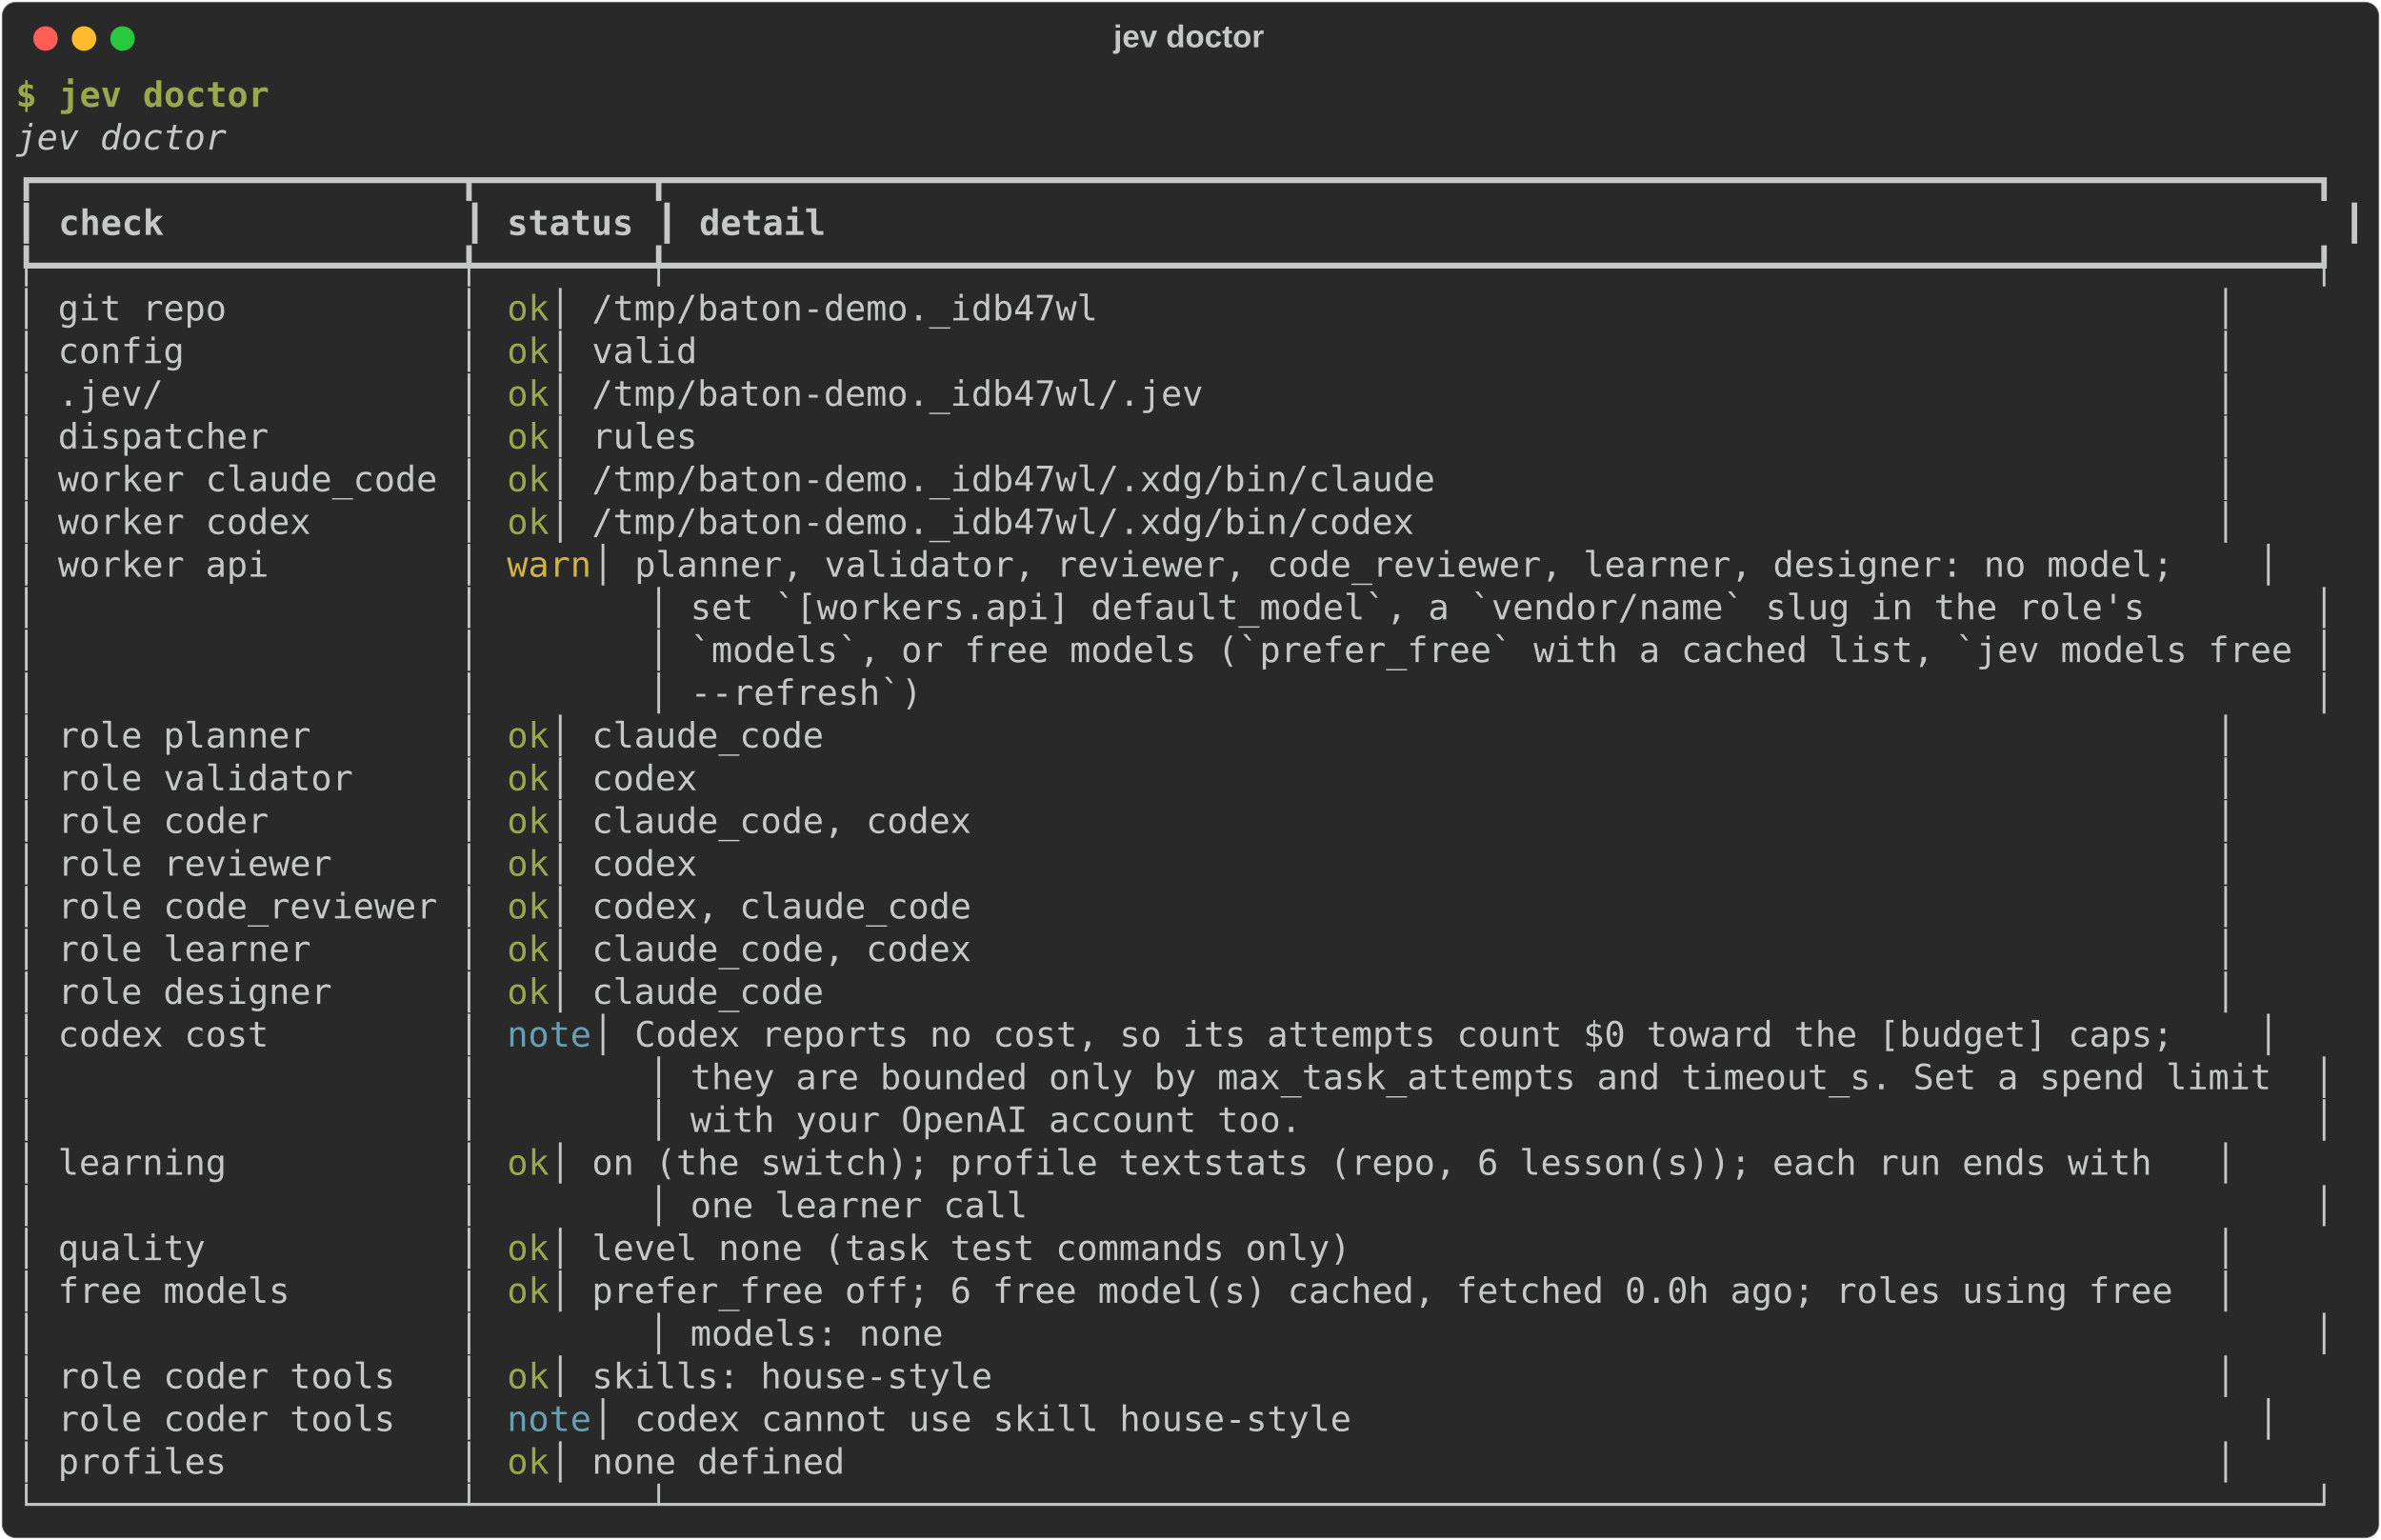
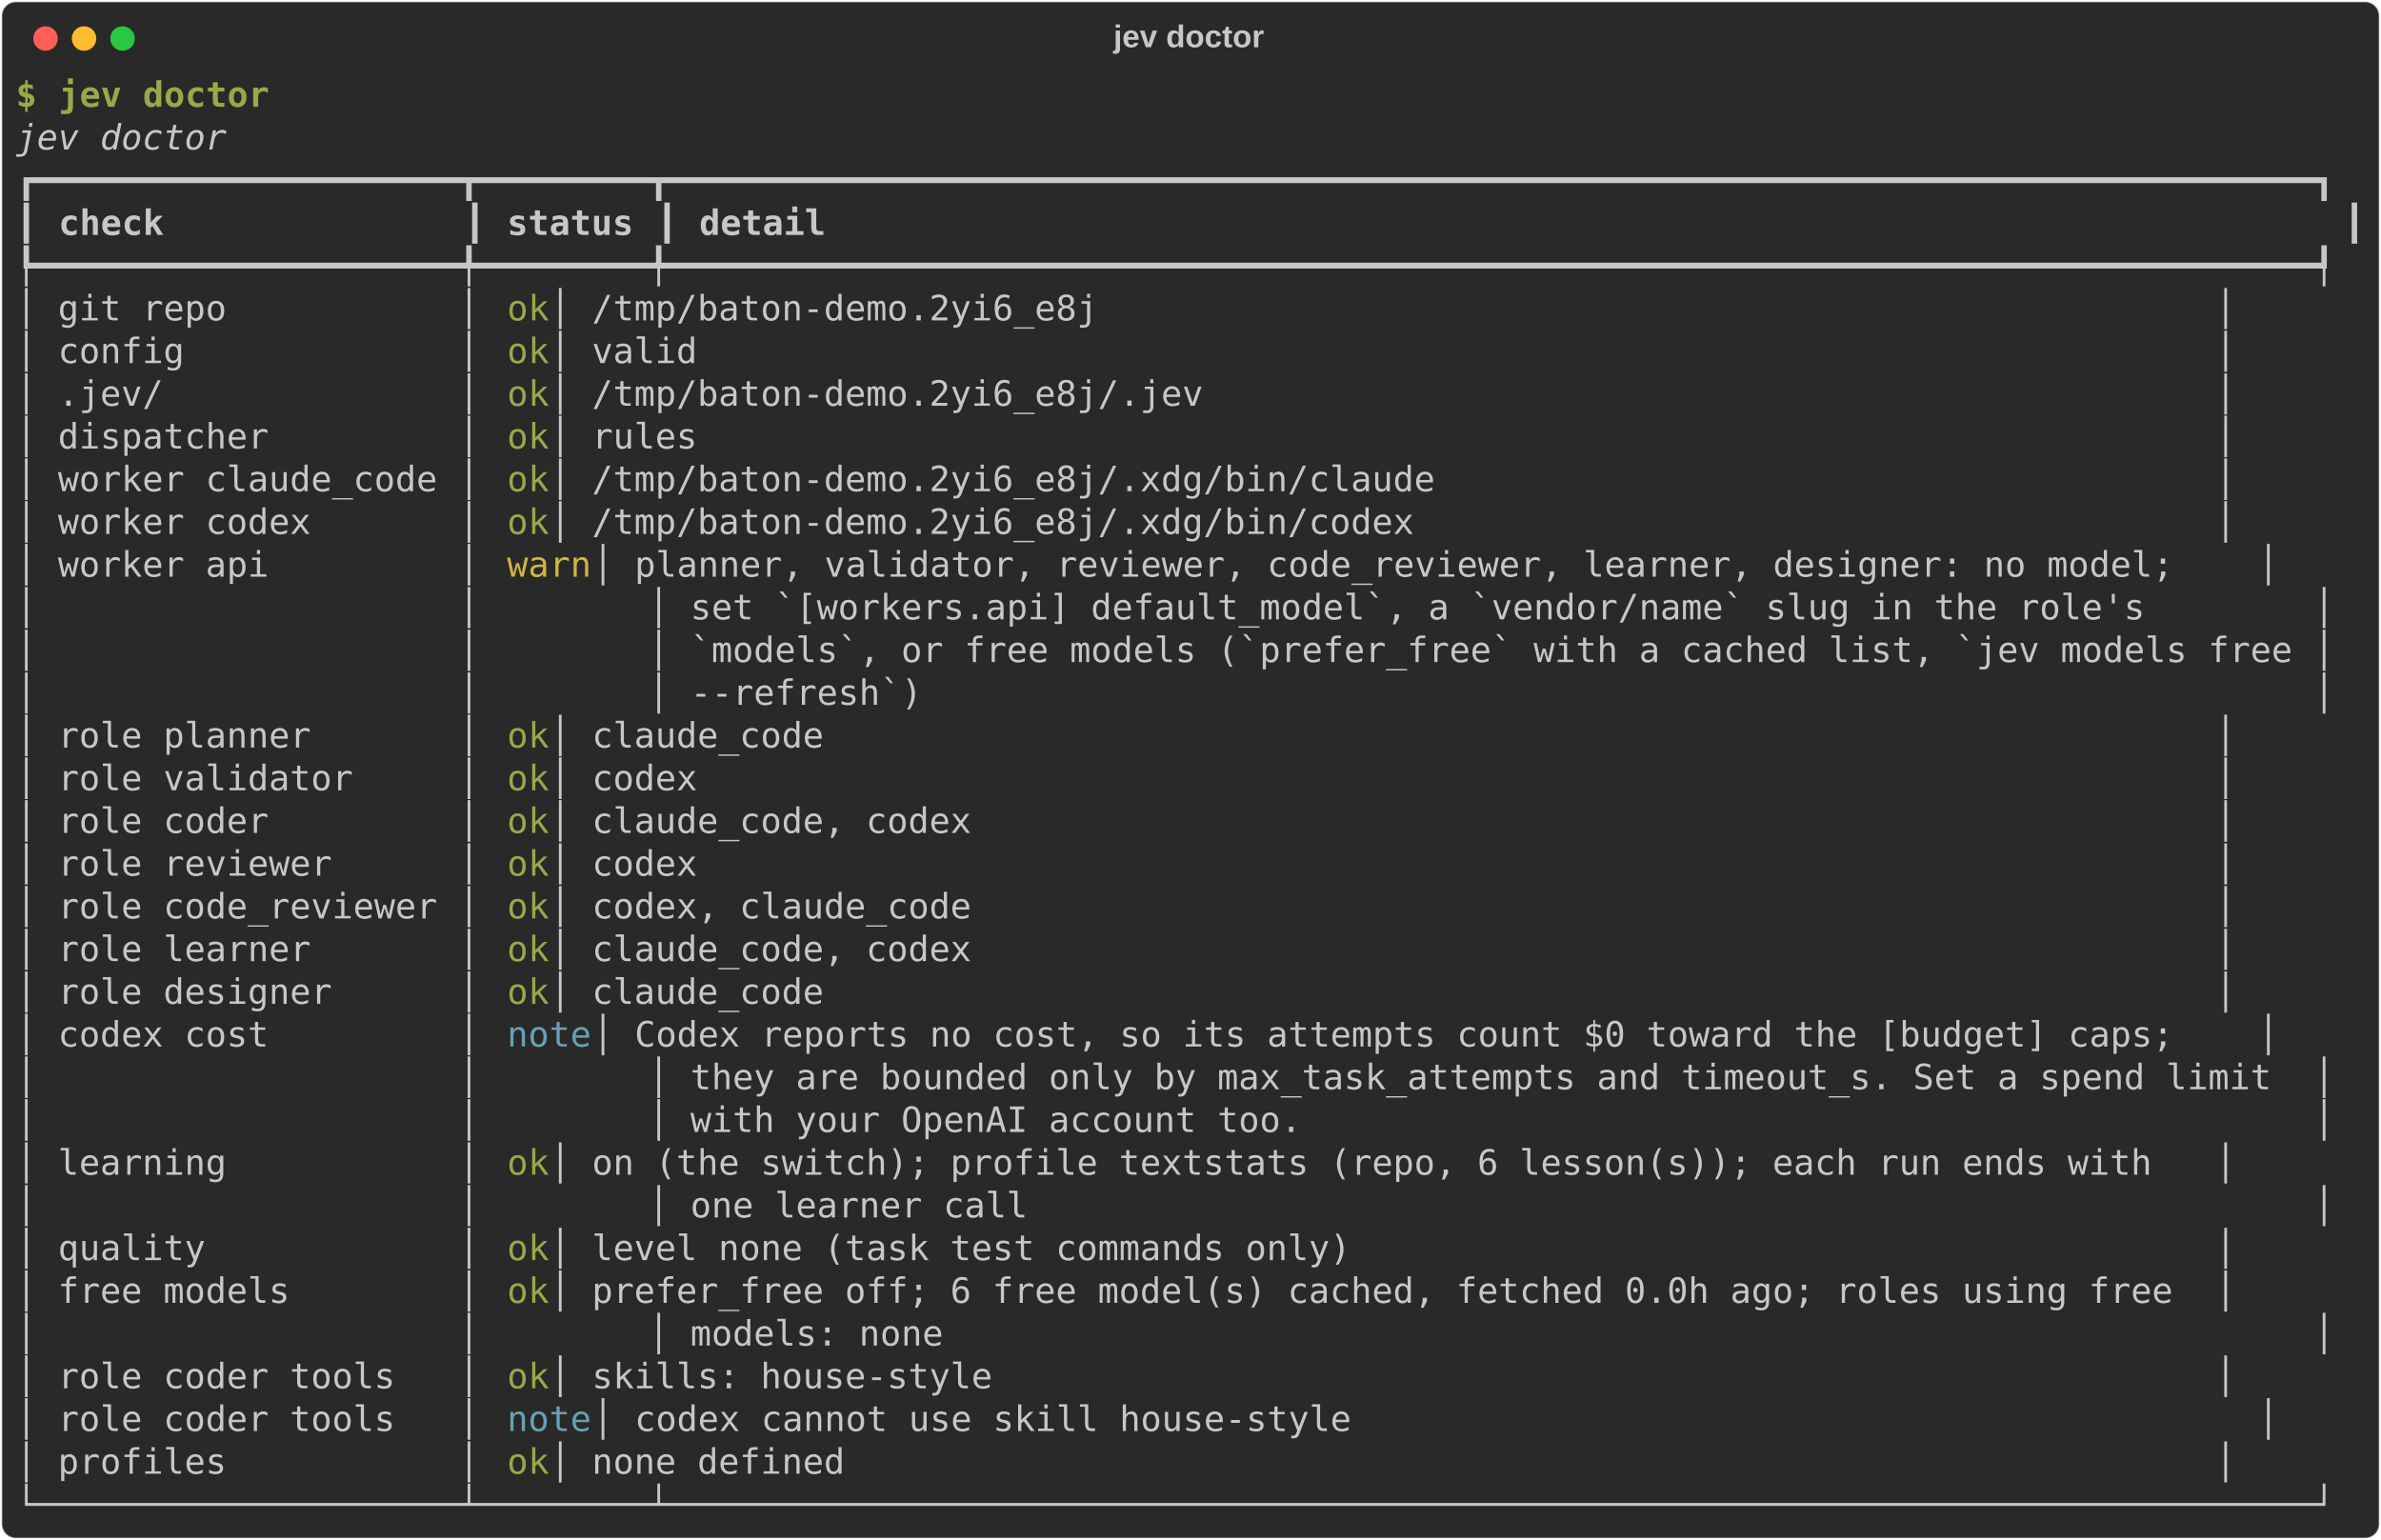
<svg xmlns="http://www.w3.org/2000/svg" class="rich-terminal" viewBox="0 0 1360 879.6">
  <style>

    @font-face {
        font-family: "Fira Code";
        src: local("FiraCode-Regular"),
                url("https://cdnjs.cloudflare.com/ajax/libs/firacode/6.2.0/woff2/FiraCode-Regular.woff2") format("woff2"),
                url("https://cdnjs.cloudflare.com/ajax/libs/firacode/6.2.0/woff/FiraCode-Regular.woff") format("woff");
        font-style: normal;
        font-weight: 400;
    }
    @font-face {
        font-family: "Fira Code";
        src: local("FiraCode-Bold"),
                url("https://cdnjs.cloudflare.com/ajax/libs/firacode/6.2.0/woff2/FiraCode-Bold.woff2") format("woff2"),
                url("https://cdnjs.cloudflare.com/ajax/libs/firacode/6.2.0/woff/FiraCode-Bold.woff") format("woff");
        font-style: bold;
        font-weight: 700;
    }

-     .terminal-3231937356-matrix {
+     .terminal-2050257564-matrix {
        font-family: Fira Code, monospace;
        font-size: 20px;
        line-height: 24.4px;
        font-variant-east-asian: full-width;
    }

-     .terminal-3231937356-title {
+     .terminal-2050257564-title {
        font-size: 18px;
        font-weight: bold;
        font-family: arial;
    }

-     .terminal-3231937356-r1 { fill: #98a84b;font-weight: bold }
- .terminal-3231937356-r2 { fill: #c5c8c6 }
- .terminal-3231937356-r3 { fill: #c5c8c6;font-style: italic; }
- .terminal-3231937356-r4 { fill: #c5c8c6;font-weight: bold }
- .terminal-3231937356-r5 { fill: #98a84b }
- .terminal-3231937356-r6 { fill: #d0b344 }
- .terminal-3231937356-r7 { fill: #68a0b3 }
+     .terminal-2050257564-r1 { fill: #98a84b;font-weight: bold }
+ .terminal-2050257564-r2 { fill: #c5c8c6 }
+ .terminal-2050257564-r3 { fill: #c5c8c6;font-style: italic; }
+ .terminal-2050257564-r4 { fill: #c5c8c6;font-weight: bold }
+ .terminal-2050257564-r5 { fill: #98a84b }
+ .terminal-2050257564-r6 { fill: #d0b344 }
+ .terminal-2050257564-r7 { fill: #68a0b3 }
    </style>
  <defs>
-     <clipPath id="terminal-3231937356-clip-terminal">
+     <clipPath id="terminal-2050257564-clip-terminal">
      <rect x="0" y="0" width="1341.0" height="828.6" />
    </clipPath>
-     <clipPath id="terminal-3231937356-line-0">
+     <clipPath id="terminal-2050257564-line-0">
      <rect x="0" y="1.5" width="1342" height="24.65" />
    </clipPath>
-     <clipPath id="terminal-3231937356-line-1">
+     <clipPath id="terminal-2050257564-line-1">
      <rect x="0" y="25.9" width="1342" height="24.65" />
    </clipPath>
-     <clipPath id="terminal-3231937356-line-2">
+     <clipPath id="terminal-2050257564-line-2">
      <rect x="0" y="50.3" width="1342" height="24.65" />
    </clipPath>
-     <clipPath id="terminal-3231937356-line-3">
+     <clipPath id="terminal-2050257564-line-3">
      <rect x="0" y="74.7" width="1342" height="24.65" />
    </clipPath>
-     <clipPath id="terminal-3231937356-line-4">
+     <clipPath id="terminal-2050257564-line-4">
      <rect x="0" y="99.1" width="1342" height="24.65" />
    </clipPath>
-     <clipPath id="terminal-3231937356-line-5">
+     <clipPath id="terminal-2050257564-line-5">
      <rect x="0" y="123.5" width="1342" height="24.65" />
    </clipPath>
-     <clipPath id="terminal-3231937356-line-6">
+     <clipPath id="terminal-2050257564-line-6">
      <rect x="0" y="147.9" width="1342" height="24.65" />
    </clipPath>
-     <clipPath id="terminal-3231937356-line-7">
+     <clipPath id="terminal-2050257564-line-7">
      <rect x="0" y="172.3" width="1342" height="24.65" />
    </clipPath>
-     <clipPath id="terminal-3231937356-line-8">
+     <clipPath id="terminal-2050257564-line-8">
      <rect x="0" y="196.7" width="1342" height="24.65" />
    </clipPath>
-     <clipPath id="terminal-3231937356-line-9">
+     <clipPath id="terminal-2050257564-line-9">
      <rect x="0" y="221.1" width="1342" height="24.65" />
    </clipPath>
-     <clipPath id="terminal-3231937356-line-10">
+     <clipPath id="terminal-2050257564-line-10">
      <rect x="0" y="245.5" width="1342" height="24.65" />
    </clipPath>
-     <clipPath id="terminal-3231937356-line-11">
+     <clipPath id="terminal-2050257564-line-11">
      <rect x="0" y="269.9" width="1342" height="24.65" />
    </clipPath>
-     <clipPath id="terminal-3231937356-line-12">
+     <clipPath id="terminal-2050257564-line-12">
      <rect x="0" y="294.3" width="1342" height="24.65" />
    </clipPath>
-     <clipPath id="terminal-3231937356-line-13">
+     <clipPath id="terminal-2050257564-line-13">
      <rect x="0" y="318.7" width="1342" height="24.65" />
    </clipPath>
-     <clipPath id="terminal-3231937356-line-14">
+     <clipPath id="terminal-2050257564-line-14">
      <rect x="0" y="343.1" width="1342" height="24.65" />
    </clipPath>
-     <clipPath id="terminal-3231937356-line-15">
+     <clipPath id="terminal-2050257564-line-15">
      <rect x="0" y="367.5" width="1342" height="24.65" />
    </clipPath>
-     <clipPath id="terminal-3231937356-line-16">
+     <clipPath id="terminal-2050257564-line-16">
      <rect x="0" y="391.9" width="1342" height="24.65" />
    </clipPath>
-     <clipPath id="terminal-3231937356-line-17">
+     <clipPath id="terminal-2050257564-line-17">
      <rect x="0" y="416.3" width="1342" height="24.65" />
    </clipPath>
-     <clipPath id="terminal-3231937356-line-18">
+     <clipPath id="terminal-2050257564-line-18">
      <rect x="0" y="440.7" width="1342" height="24.65" />
    </clipPath>
-     <clipPath id="terminal-3231937356-line-19">
+     <clipPath id="terminal-2050257564-line-19">
      <rect x="0" y="465.1" width="1342" height="24.65" />
    </clipPath>
-     <clipPath id="terminal-3231937356-line-20">
+     <clipPath id="terminal-2050257564-line-20">
      <rect x="0" y="489.5" width="1342" height="24.65" />
    </clipPath>
-     <clipPath id="terminal-3231937356-line-21">
+     <clipPath id="terminal-2050257564-line-21">
      <rect x="0" y="513.9" width="1342" height="24.65" />
    </clipPath>
-     <clipPath id="terminal-3231937356-line-22">
+     <clipPath id="terminal-2050257564-line-22">
      <rect x="0" y="538.3" width="1342" height="24.65" />
    </clipPath>
-     <clipPath id="terminal-3231937356-line-23">
+     <clipPath id="terminal-2050257564-line-23">
      <rect x="0" y="562.7" width="1342" height="24.65" />
    </clipPath>
-     <clipPath id="terminal-3231937356-line-24">
+     <clipPath id="terminal-2050257564-line-24">
      <rect x="0" y="587.1" width="1342" height="24.65" />
    </clipPath>
-     <clipPath id="terminal-3231937356-line-25">
+     <clipPath id="terminal-2050257564-line-25">
      <rect x="0" y="611.5" width="1342" height="24.65" />
    </clipPath>
-     <clipPath id="terminal-3231937356-line-26">
+     <clipPath id="terminal-2050257564-line-26">
      <rect x="0" y="635.9" width="1342" height="24.65" />
    </clipPath>
-     <clipPath id="terminal-3231937356-line-27">
+     <clipPath id="terminal-2050257564-line-27">
      <rect x="0" y="660.3" width="1342" height="24.65" />
    </clipPath>
-     <clipPath id="terminal-3231937356-line-28">
+     <clipPath id="terminal-2050257564-line-28">
      <rect x="0" y="684.7" width="1342" height="24.65" />
    </clipPath>
-     <clipPath id="terminal-3231937356-line-29">
+     <clipPath id="terminal-2050257564-line-29">
      <rect x="0" y="709.1" width="1342" height="24.65" />
    </clipPath>
-     <clipPath id="terminal-3231937356-line-30">
+     <clipPath id="terminal-2050257564-line-30">
      <rect x="0" y="733.5" width="1342" height="24.65" />
    </clipPath>
-     <clipPath id="terminal-3231937356-line-31">
+     <clipPath id="terminal-2050257564-line-31">
      <rect x="0" y="757.9" width="1342" height="24.65" />
    </clipPath>
-     <clipPath id="terminal-3231937356-line-32">
+     <clipPath id="terminal-2050257564-line-32">
      <rect x="0" y="782.3" width="1342" height="24.65" />
    </clipPath>
  </defs>
  <rect fill="#292929" stroke="rgba(255,255,255,0.35)" stroke-width="1" x="1" y="1" width="1358" height="877.6" rx="8" />
-   <text class="terminal-3231937356-title" fill="#c5c8c6" text-anchor="middle" x="679" y="27">jev doctor</text>
+   <text class="terminal-2050257564-title" fill="#c5c8c6" text-anchor="middle" x="679" y="27">jev doctor</text>
  <g transform="translate(26,22)">
    <circle cx="0" cy="0" r="7" fill="#ff5f57" />
    <circle cx="22" cy="0" r="7" fill="#febc2e" />
    <circle cx="44" cy="0" r="7" fill="#28c840" />
  </g>
-   <g transform="translate(9, 41)" clip-path="url(#terminal-3231937356-clip-terminal)">
-     <g class="terminal-3231937356-matrix">
-       <text class="terminal-3231937356-r1" x="0" y="20" textLength="24.4" clip-path="url(#terminal-3231937356-line-0)">$ </text>
-       <text class="terminal-3231937356-r1" x="24.4" y="20" textLength="122" clip-path="url(#terminal-3231937356-line-0)">jev doctor</text>
-       <text class="terminal-3231937356-r2" x="1342" y="20" textLength="12.2" clip-path="url(#terminal-3231937356-line-0)">
- </text>
-       <text class="terminal-3231937356-r3" x="0" y="44.4" textLength="1342" clip-path="url(#terminal-3231937356-line-1)">                                                  jev doctor                                                  </text>
-       <text class="terminal-3231937356-r2" x="1342" y="44.4" textLength="12.2" clip-path="url(#terminal-3231937356-line-1)">
- </text>
-       <text class="terminal-3231937356-r2" x="0" y="68.8" textLength="1342" clip-path="url(#terminal-3231937356-line-2)">┏━━━━━━━━━━━━━━━━━━━━┳━━━━━━━━┳━━━━━━━━━━━━━━━━━━━━━━━━━━━━━━━━━━━━━━━━━━━━━━━━━━━━━━━━━━━━━━━━━━━━━━━━━━━━━━┓</text>
-       <text class="terminal-3231937356-r2" x="1342" y="68.8" textLength="12.2" clip-path="url(#terminal-3231937356-line-2)">
- </text>
-       <text class="terminal-3231937356-r2" x="0" y="93.2" textLength="12.2" clip-path="url(#terminal-3231937356-line-3)">┃</text>
-       <text class="terminal-3231937356-r4" x="24.4" y="93.2" textLength="219.6" clip-path="url(#terminal-3231937356-line-3)">check             </text>
-       <text class="terminal-3231937356-r2" x="256.2" y="93.2" textLength="12.2" clip-path="url(#terminal-3231937356-line-3)">┃</text>
-       <text class="terminal-3231937356-r4" x="280.6" y="93.2" textLength="73.2" clip-path="url(#terminal-3231937356-line-3)">status</text>
-       <text class="terminal-3231937356-r2" x="366" y="93.2" textLength="12.2" clip-path="url(#terminal-3231937356-line-3)">┃</text>
-       <text class="terminal-3231937356-r4" x="390.4" y="93.2" textLength="927.2" clip-path="url(#terminal-3231937356-line-3)">detail                                                                      </text>
-       <text class="terminal-3231937356-r2" x="1329.8" y="93.2" textLength="12.2" clip-path="url(#terminal-3231937356-line-3)">┃</text>
-       <text class="terminal-3231937356-r2" x="1342" y="93.2" textLength="12.2" clip-path="url(#terminal-3231937356-line-3)">
- </text>
-       <text class="terminal-3231937356-r2" x="0" y="117.6" textLength="1342" clip-path="url(#terminal-3231937356-line-4)">┡━━━━━━━━━━━━━━━━━━━━╇━━━━━━━━╇━━━━━━━━━━━━━━━━━━━━━━━━━━━━━━━━━━━━━━━━━━━━━━━━━━━━━━━━━━━━━━━━━━━━━━━━━━━━━━┩</text>
-       <text class="terminal-3231937356-r2" x="1342" y="117.6" textLength="12.2" clip-path="url(#terminal-3231937356-line-4)">
- </text>
-       <text class="terminal-3231937356-r2" x="0" y="142" textLength="280.6" clip-path="url(#terminal-3231937356-line-5)">│ git repo           │ </text>
-       <text class="terminal-3231937356-r5" x="280.6" y="142" textLength="24.4" clip-path="url(#terminal-3231937356-line-5)">ok</text>
-       <text class="terminal-3231937356-r2" x="305" y="142" textLength="1037" clip-path="url(#terminal-3231937356-line-5)">     │ /tmp/baton-demo._idb47wl                                                     │</text>
-       <text class="terminal-3231937356-r2" x="1342" y="142" textLength="12.2" clip-path="url(#terminal-3231937356-line-5)">
- </text>
-       <text class="terminal-3231937356-r2" x="0" y="166.4" textLength="280.6" clip-path="url(#terminal-3231937356-line-6)">│ config             │ </text>
-       <text class="terminal-3231937356-r5" x="280.6" y="166.4" textLength="24.4" clip-path="url(#terminal-3231937356-line-6)">ok</text>
-       <text class="terminal-3231937356-r2" x="305" y="166.4" textLength="1037" clip-path="url(#terminal-3231937356-line-6)">     │ valid                                                                        │</text>
-       <text class="terminal-3231937356-r2" x="1342" y="166.4" textLength="12.2" clip-path="url(#terminal-3231937356-line-6)">
- </text>
-       <text class="terminal-3231937356-r2" x="0" y="190.8" textLength="280.6" clip-path="url(#terminal-3231937356-line-7)">│ .jev/              │ </text>
-       <text class="terminal-3231937356-r5" x="280.6" y="190.8" textLength="24.4" clip-path="url(#terminal-3231937356-line-7)">ok</text>
-       <text class="terminal-3231937356-r2" x="305" y="190.8" textLength="1037" clip-path="url(#terminal-3231937356-line-7)">     │ /tmp/baton-demo._idb47wl/.jev                                                │</text>
-       <text class="terminal-3231937356-r2" x="1342" y="190.8" textLength="12.2" clip-path="url(#terminal-3231937356-line-7)">
- </text>
-       <text class="terminal-3231937356-r2" x="0" y="215.2" textLength="280.6" clip-path="url(#terminal-3231937356-line-8)">│ dispatcher         │ </text>
-       <text class="terminal-3231937356-r5" x="280.6" y="215.2" textLength="24.4" clip-path="url(#terminal-3231937356-line-8)">ok</text>
-       <text class="terminal-3231937356-r2" x="305" y="215.2" textLength="1037" clip-path="url(#terminal-3231937356-line-8)">     │ rules                                                                        │</text>
-       <text class="terminal-3231937356-r2" x="1342" y="215.2" textLength="12.2" clip-path="url(#terminal-3231937356-line-8)">
- </text>
-       <text class="terminal-3231937356-r2" x="0" y="239.6" textLength="280.6" clip-path="url(#terminal-3231937356-line-9)">│ worker claude_code │ </text>
-       <text class="terminal-3231937356-r5" x="280.6" y="239.6" textLength="24.4" clip-path="url(#terminal-3231937356-line-9)">ok</text>
-       <text class="terminal-3231937356-r2" x="305" y="239.6" textLength="1037" clip-path="url(#terminal-3231937356-line-9)">     │ /tmp/baton-demo._idb47wl/.xdg/bin/claude                                     │</text>
-       <text class="terminal-3231937356-r2" x="1342" y="239.6" textLength="12.2" clip-path="url(#terminal-3231937356-line-9)">
- </text>
-       <text class="terminal-3231937356-r2" x="0" y="264" textLength="280.6" clip-path="url(#terminal-3231937356-line-10)">│ worker codex       │ </text>
-       <text class="terminal-3231937356-r5" x="280.6" y="264" textLength="24.4" clip-path="url(#terminal-3231937356-line-10)">ok</text>
-       <text class="terminal-3231937356-r2" x="305" y="264" textLength="1037" clip-path="url(#terminal-3231937356-line-10)">     │ /tmp/baton-demo._idb47wl/.xdg/bin/codex                                      │</text>
-       <text class="terminal-3231937356-r2" x="1342" y="264" textLength="12.2" clip-path="url(#terminal-3231937356-line-10)">
- </text>
-       <text class="terminal-3231937356-r2" x="0" y="288.4" textLength="280.6" clip-path="url(#terminal-3231937356-line-11)">│ worker api         │ </text>
-       <text class="terminal-3231937356-r6" x="280.6" y="288.4" textLength="48.8" clip-path="url(#terminal-3231937356-line-11)">warn</text>
-       <text class="terminal-3231937356-r2" x="329.4" y="288.4" textLength="1012.6" clip-path="url(#terminal-3231937356-line-11)">   │ planner, validator, reviewer, code_reviewer, learner, designer: no model;    │</text>
-       <text class="terminal-3231937356-r2" x="1342" y="288.4" textLength="12.2" clip-path="url(#terminal-3231937356-line-11)">
- </text>
-       <text class="terminal-3231937356-r2" x="0" y="312.8" textLength="1342" clip-path="url(#terminal-3231937356-line-12)">│                    │        │ set `[workers.api] default_model`, a `vendor/name` slug in the role's        │</text>
-       <text class="terminal-3231937356-r2" x="1342" y="312.8" textLength="12.2" clip-path="url(#terminal-3231937356-line-12)">
- </text>
-       <text class="terminal-3231937356-r2" x="0" y="337.2" textLength="1342" clip-path="url(#terminal-3231937356-line-13)">│                    │        │ `models`, or free models (`prefer_free` with a cached list, `jev models free │</text>
-       <text class="terminal-3231937356-r2" x="1342" y="337.2" textLength="12.2" clip-path="url(#terminal-3231937356-line-13)">
- </text>
-       <text class="terminal-3231937356-r2" x="0" y="361.6" textLength="1342" clip-path="url(#terminal-3231937356-line-14)">│                    │        │ --refresh`)                                                                  │</text>
-       <text class="terminal-3231937356-r2" x="1342" y="361.6" textLength="12.2" clip-path="url(#terminal-3231937356-line-14)">
- </text>
-       <text class="terminal-3231937356-r2" x="0" y="386" textLength="280.6" clip-path="url(#terminal-3231937356-line-15)">│ role planner       │ </text>
-       <text class="terminal-3231937356-r5" x="280.6" y="386" textLength="24.4" clip-path="url(#terminal-3231937356-line-15)">ok</text>
-       <text class="terminal-3231937356-r2" x="305" y="386" textLength="1037" clip-path="url(#terminal-3231937356-line-15)">     │ claude_code                                                                  │</text>
-       <text class="terminal-3231937356-r2" x="1342" y="386" textLength="12.2" clip-path="url(#terminal-3231937356-line-15)">
- </text>
-       <text class="terminal-3231937356-r2" x="0" y="410.4" textLength="280.6" clip-path="url(#terminal-3231937356-line-16)">│ role validator     │ </text>
-       <text class="terminal-3231937356-r5" x="280.6" y="410.4" textLength="24.4" clip-path="url(#terminal-3231937356-line-16)">ok</text>
-       <text class="terminal-3231937356-r2" x="305" y="410.4" textLength="1037" clip-path="url(#terminal-3231937356-line-16)">     │ codex                                                                        │</text>
-       <text class="terminal-3231937356-r2" x="1342" y="410.4" textLength="12.2" clip-path="url(#terminal-3231937356-line-16)">
- </text>
-       <text class="terminal-3231937356-r2" x="0" y="434.8" textLength="280.6" clip-path="url(#terminal-3231937356-line-17)">│ role coder         │ </text>
-       <text class="terminal-3231937356-r5" x="280.6" y="434.8" textLength="24.4" clip-path="url(#terminal-3231937356-line-17)">ok</text>
-       <text class="terminal-3231937356-r2" x="305" y="434.8" textLength="1037" clip-path="url(#terminal-3231937356-line-17)">     │ claude_code, codex                                                           │</text>
-       <text class="terminal-3231937356-r2" x="1342" y="434.8" textLength="12.2" clip-path="url(#terminal-3231937356-line-17)">
- </text>
-       <text class="terminal-3231937356-r2" x="0" y="459.2" textLength="280.6" clip-path="url(#terminal-3231937356-line-18)">│ role reviewer      │ </text>
-       <text class="terminal-3231937356-r5" x="280.6" y="459.2" textLength="24.4" clip-path="url(#terminal-3231937356-line-18)">ok</text>
-       <text class="terminal-3231937356-r2" x="305" y="459.2" textLength="1037" clip-path="url(#terminal-3231937356-line-18)">     │ codex                                                                        │</text>
-       <text class="terminal-3231937356-r2" x="1342" y="459.2" textLength="12.2" clip-path="url(#terminal-3231937356-line-18)">
- </text>
-       <text class="terminal-3231937356-r2" x="0" y="483.6" textLength="280.6" clip-path="url(#terminal-3231937356-line-19)">│ role code_reviewer │ </text>
-       <text class="terminal-3231937356-r5" x="280.6" y="483.6" textLength="24.4" clip-path="url(#terminal-3231937356-line-19)">ok</text>
-       <text class="terminal-3231937356-r2" x="305" y="483.6" textLength="1037" clip-path="url(#terminal-3231937356-line-19)">     │ codex, claude_code                                                           │</text>
-       <text class="terminal-3231937356-r2" x="1342" y="483.6" textLength="12.2" clip-path="url(#terminal-3231937356-line-19)">
- </text>
-       <text class="terminal-3231937356-r2" x="0" y="508" textLength="280.6" clip-path="url(#terminal-3231937356-line-20)">│ role learner       │ </text>
-       <text class="terminal-3231937356-r5" x="280.6" y="508" textLength="24.4" clip-path="url(#terminal-3231937356-line-20)">ok</text>
-       <text class="terminal-3231937356-r2" x="305" y="508" textLength="1037" clip-path="url(#terminal-3231937356-line-20)">     │ claude_code, codex                                                           │</text>
-       <text class="terminal-3231937356-r2" x="1342" y="508" textLength="12.2" clip-path="url(#terminal-3231937356-line-20)">
- </text>
-       <text class="terminal-3231937356-r2" x="0" y="532.4" textLength="280.6" clip-path="url(#terminal-3231937356-line-21)">│ role designer      │ </text>
-       <text class="terminal-3231937356-r5" x="280.6" y="532.4" textLength="24.4" clip-path="url(#terminal-3231937356-line-21)">ok</text>
-       <text class="terminal-3231937356-r2" x="305" y="532.4" textLength="1037" clip-path="url(#terminal-3231937356-line-21)">     │ claude_code                                                                  │</text>
-       <text class="terminal-3231937356-r2" x="1342" y="532.4" textLength="12.2" clip-path="url(#terminal-3231937356-line-21)">
- </text>
-       <text class="terminal-3231937356-r2" x="0" y="556.8" textLength="280.6" clip-path="url(#terminal-3231937356-line-22)">│ codex cost         │ </text>
-       <text class="terminal-3231937356-r7" x="280.6" y="556.8" textLength="48.8" clip-path="url(#terminal-3231937356-line-22)">note</text>
-       <text class="terminal-3231937356-r2" x="329.4" y="556.8" textLength="1012.6" clip-path="url(#terminal-3231937356-line-22)">   │ Codex reports no cost, so its attempts count $0 toward the [budget] caps;    │</text>
-       <text class="terminal-3231937356-r2" x="1342" y="556.8" textLength="12.2" clip-path="url(#terminal-3231937356-line-22)">
- </text>
-       <text class="terminal-3231937356-r2" x="0" y="581.2" textLength="1342" clip-path="url(#terminal-3231937356-line-23)">│                    │        │ they are bounded only by max_task_attempts and timeout_s. Set a spend limit  │</text>
-       <text class="terminal-3231937356-r2" x="1342" y="581.2" textLength="12.2" clip-path="url(#terminal-3231937356-line-23)">
- </text>
-       <text class="terminal-3231937356-r2" x="0" y="605.6" textLength="1342" clip-path="url(#terminal-3231937356-line-24)">│                    │        │ with your OpenAI account too.                                                │</text>
-       <text class="terminal-3231937356-r2" x="1342" y="605.6" textLength="12.2" clip-path="url(#terminal-3231937356-line-24)">
- </text>
-       <text class="terminal-3231937356-r2" x="0" y="630" textLength="280.6" clip-path="url(#terminal-3231937356-line-25)">│ learning           │ </text>
-       <text class="terminal-3231937356-r5" x="280.6" y="630" textLength="24.4" clip-path="url(#terminal-3231937356-line-25)">ok</text>
-       <text class="terminal-3231937356-r2" x="305" y="630" textLength="1037" clip-path="url(#terminal-3231937356-line-25)">     │ on (the switch); profile textstats (repo, 6 lesson(s)); each run ends with   │</text>
-       <text class="terminal-3231937356-r2" x="1342" y="630" textLength="12.2" clip-path="url(#terminal-3231937356-line-25)">
- </text>
-       <text class="terminal-3231937356-r2" x="0" y="654.4" textLength="1342" clip-path="url(#terminal-3231937356-line-26)">│                    │        │ one learner call                                                             │</text>
-       <text class="terminal-3231937356-r2" x="1342" y="654.4" textLength="12.2" clip-path="url(#terminal-3231937356-line-26)">
- </text>
-       <text class="terminal-3231937356-r2" x="0" y="678.8" textLength="280.6" clip-path="url(#terminal-3231937356-line-27)">│ quality            │ </text>
-       <text class="terminal-3231937356-r5" x="280.6" y="678.8" textLength="24.4" clip-path="url(#terminal-3231937356-line-27)">ok</text>
-       <text class="terminal-3231937356-r2" x="305" y="678.8" textLength="1037" clip-path="url(#terminal-3231937356-line-27)">     │ level none (task test commands only)                                         │</text>
-       <text class="terminal-3231937356-r2" x="1342" y="678.8" textLength="12.2" clip-path="url(#terminal-3231937356-line-27)">
- </text>
-       <text class="terminal-3231937356-r2" x="0" y="703.2" textLength="280.6" clip-path="url(#terminal-3231937356-line-28)">│ free models        │ </text>
-       <text class="terminal-3231937356-r5" x="280.6" y="703.2" textLength="24.4" clip-path="url(#terminal-3231937356-line-28)">ok</text>
-       <text class="terminal-3231937356-r2" x="305" y="703.2" textLength="1037" clip-path="url(#terminal-3231937356-line-28)">     │ prefer_free off; 6 free model(s) cached, fetched 0.0h ago; roles using free  │</text>
-       <text class="terminal-3231937356-r2" x="1342" y="703.2" textLength="12.2" clip-path="url(#terminal-3231937356-line-28)">
- </text>
-       <text class="terminal-3231937356-r2" x="0" y="727.6" textLength="1342" clip-path="url(#terminal-3231937356-line-29)">│                    │        │ models: none                                                                 │</text>
-       <text class="terminal-3231937356-r2" x="1342" y="727.6" textLength="12.2" clip-path="url(#terminal-3231937356-line-29)">
- </text>
-       <text class="terminal-3231937356-r2" x="0" y="752" textLength="280.6" clip-path="url(#terminal-3231937356-line-30)">│ role coder tools   │ </text>
-       <text class="terminal-3231937356-r5" x="280.6" y="752" textLength="24.4" clip-path="url(#terminal-3231937356-line-30)">ok</text>
-       <text class="terminal-3231937356-r2" x="305" y="752" textLength="1037" clip-path="url(#terminal-3231937356-line-30)">     │ skills: house-style                                                          │</text>
-       <text class="terminal-3231937356-r2" x="1342" y="752" textLength="12.2" clip-path="url(#terminal-3231937356-line-30)">
- </text>
-       <text class="terminal-3231937356-r2" x="0" y="776.4" textLength="280.6" clip-path="url(#terminal-3231937356-line-31)">│ role coder tools   │ </text>
-       <text class="terminal-3231937356-r7" x="280.6" y="776.4" textLength="48.8" clip-path="url(#terminal-3231937356-line-31)">note</text>
-       <text class="terminal-3231937356-r2" x="329.4" y="776.4" textLength="1012.6" clip-path="url(#terminal-3231937356-line-31)">   │ codex cannot use skill house-style                                           │</text>
-       <text class="terminal-3231937356-r2" x="1342" y="776.4" textLength="12.2" clip-path="url(#terminal-3231937356-line-31)">
- </text>
-       <text class="terminal-3231937356-r2" x="0" y="800.8" textLength="280.6" clip-path="url(#terminal-3231937356-line-32)">│ profiles           │ </text>
-       <text class="terminal-3231937356-r5" x="280.6" y="800.8" textLength="24.4" clip-path="url(#terminal-3231937356-line-32)">ok</text>
-       <text class="terminal-3231937356-r2" x="305" y="800.8" textLength="1037" clip-path="url(#terminal-3231937356-line-32)">     │ none defined                                                                 │</text>
-       <text class="terminal-3231937356-r2" x="1342" y="800.8" textLength="12.2" clip-path="url(#terminal-3231937356-line-32)">
- </text>
-       <text class="terminal-3231937356-r2" x="0" y="825.2" textLength="1342" clip-path="url(#terminal-3231937356-line-33)">└────────────────────┴────────┴──────────────────────────────────────────────────────────────────────────────┘</text>
-       <text class="terminal-3231937356-r2" x="1342" y="825.2" textLength="12.2" clip-path="url(#terminal-3231937356-line-33)">
+   <g transform="translate(9, 41)" clip-path="url(#terminal-2050257564-clip-terminal)">
+     <g class="terminal-2050257564-matrix">
+       <text class="terminal-2050257564-r1" x="0" y="20" textLength="24.4" clip-path="url(#terminal-2050257564-line-0)">$ </text>
+       <text class="terminal-2050257564-r1" x="24.4" y="20" textLength="122" clip-path="url(#terminal-2050257564-line-0)">jev doctor</text>
+       <text class="terminal-2050257564-r2" x="1342" y="20" textLength="12.2" clip-path="url(#terminal-2050257564-line-0)">
+ </text>
+       <text class="terminal-2050257564-r3" x="0" y="44.4" textLength="1342" clip-path="url(#terminal-2050257564-line-1)">                                                  jev doctor                                                  </text>
+       <text class="terminal-2050257564-r2" x="1342" y="44.4" textLength="12.2" clip-path="url(#terminal-2050257564-line-1)">
+ </text>
+       <text class="terminal-2050257564-r2" x="0" y="68.8" textLength="1342" clip-path="url(#terminal-2050257564-line-2)">┏━━━━━━━━━━━━━━━━━━━━┳━━━━━━━━┳━━━━━━━━━━━━━━━━━━━━━━━━━━━━━━━━━━━━━━━━━━━━━━━━━━━━━━━━━━━━━━━━━━━━━━━━━━━━━━┓</text>
+       <text class="terminal-2050257564-r2" x="1342" y="68.8" textLength="12.2" clip-path="url(#terminal-2050257564-line-2)">
+ </text>
+       <text class="terminal-2050257564-r2" x="0" y="93.2" textLength="12.2" clip-path="url(#terminal-2050257564-line-3)">┃</text>
+       <text class="terminal-2050257564-r4" x="24.4" y="93.2" textLength="219.6" clip-path="url(#terminal-2050257564-line-3)">check             </text>
+       <text class="terminal-2050257564-r2" x="256.2" y="93.2" textLength="12.2" clip-path="url(#terminal-2050257564-line-3)">┃</text>
+       <text class="terminal-2050257564-r4" x="280.6" y="93.2" textLength="73.2" clip-path="url(#terminal-2050257564-line-3)">status</text>
+       <text class="terminal-2050257564-r2" x="366" y="93.2" textLength="12.2" clip-path="url(#terminal-2050257564-line-3)">┃</text>
+       <text class="terminal-2050257564-r4" x="390.4" y="93.2" textLength="927.2" clip-path="url(#terminal-2050257564-line-3)">detail                                                                      </text>
+       <text class="terminal-2050257564-r2" x="1329.8" y="93.2" textLength="12.2" clip-path="url(#terminal-2050257564-line-3)">┃</text>
+       <text class="terminal-2050257564-r2" x="1342" y="93.2" textLength="12.2" clip-path="url(#terminal-2050257564-line-3)">
+ </text>
+       <text class="terminal-2050257564-r2" x="0" y="117.6" textLength="1342" clip-path="url(#terminal-2050257564-line-4)">┡━━━━━━━━━━━━━━━━━━━━╇━━━━━━━━╇━━━━━━━━━━━━━━━━━━━━━━━━━━━━━━━━━━━━━━━━━━━━━━━━━━━━━━━━━━━━━━━━━━━━━━━━━━━━━━┩</text>
+       <text class="terminal-2050257564-r2" x="1342" y="117.6" textLength="12.2" clip-path="url(#terminal-2050257564-line-4)">
+ </text>
+       <text class="terminal-2050257564-r2" x="0" y="142" textLength="280.6" clip-path="url(#terminal-2050257564-line-5)">│ git repo           │ </text>
+       <text class="terminal-2050257564-r5" x="280.6" y="142" textLength="24.4" clip-path="url(#terminal-2050257564-line-5)">ok</text>
+       <text class="terminal-2050257564-r2" x="305" y="142" textLength="1037" clip-path="url(#terminal-2050257564-line-5)">     │ /tmp/baton-demo.2yi6_e8j                                                     │</text>
+       <text class="terminal-2050257564-r2" x="1342" y="142" textLength="12.2" clip-path="url(#terminal-2050257564-line-5)">
+ </text>
+       <text class="terminal-2050257564-r2" x="0" y="166.4" textLength="280.6" clip-path="url(#terminal-2050257564-line-6)">│ config             │ </text>
+       <text class="terminal-2050257564-r5" x="280.6" y="166.4" textLength="24.4" clip-path="url(#terminal-2050257564-line-6)">ok</text>
+       <text class="terminal-2050257564-r2" x="305" y="166.4" textLength="1037" clip-path="url(#terminal-2050257564-line-6)">     │ valid                                                                        │</text>
+       <text class="terminal-2050257564-r2" x="1342" y="166.4" textLength="12.2" clip-path="url(#terminal-2050257564-line-6)">
+ </text>
+       <text class="terminal-2050257564-r2" x="0" y="190.8" textLength="280.6" clip-path="url(#terminal-2050257564-line-7)">│ .jev/              │ </text>
+       <text class="terminal-2050257564-r5" x="280.6" y="190.8" textLength="24.4" clip-path="url(#terminal-2050257564-line-7)">ok</text>
+       <text class="terminal-2050257564-r2" x="305" y="190.8" textLength="1037" clip-path="url(#terminal-2050257564-line-7)">     │ /tmp/baton-demo.2yi6_e8j/.jev                                                │</text>
+       <text class="terminal-2050257564-r2" x="1342" y="190.8" textLength="12.2" clip-path="url(#terminal-2050257564-line-7)">
+ </text>
+       <text class="terminal-2050257564-r2" x="0" y="215.2" textLength="280.6" clip-path="url(#terminal-2050257564-line-8)">│ dispatcher         │ </text>
+       <text class="terminal-2050257564-r5" x="280.6" y="215.2" textLength="24.4" clip-path="url(#terminal-2050257564-line-8)">ok</text>
+       <text class="terminal-2050257564-r2" x="305" y="215.2" textLength="1037" clip-path="url(#terminal-2050257564-line-8)">     │ rules                                                                        │</text>
+       <text class="terminal-2050257564-r2" x="1342" y="215.2" textLength="12.2" clip-path="url(#terminal-2050257564-line-8)">
+ </text>
+       <text class="terminal-2050257564-r2" x="0" y="239.6" textLength="280.6" clip-path="url(#terminal-2050257564-line-9)">│ worker claude_code │ </text>
+       <text class="terminal-2050257564-r5" x="280.6" y="239.6" textLength="24.4" clip-path="url(#terminal-2050257564-line-9)">ok</text>
+       <text class="terminal-2050257564-r2" x="305" y="239.6" textLength="1037" clip-path="url(#terminal-2050257564-line-9)">     │ /tmp/baton-demo.2yi6_e8j/.xdg/bin/claude                                     │</text>
+       <text class="terminal-2050257564-r2" x="1342" y="239.6" textLength="12.2" clip-path="url(#terminal-2050257564-line-9)">
+ </text>
+       <text class="terminal-2050257564-r2" x="0" y="264" textLength="280.6" clip-path="url(#terminal-2050257564-line-10)">│ worker codex       │ </text>
+       <text class="terminal-2050257564-r5" x="280.6" y="264" textLength="24.4" clip-path="url(#terminal-2050257564-line-10)">ok</text>
+       <text class="terminal-2050257564-r2" x="305" y="264" textLength="1037" clip-path="url(#terminal-2050257564-line-10)">     │ /tmp/baton-demo.2yi6_e8j/.xdg/bin/codex                                      │</text>
+       <text class="terminal-2050257564-r2" x="1342" y="264" textLength="12.2" clip-path="url(#terminal-2050257564-line-10)">
+ </text>
+       <text class="terminal-2050257564-r2" x="0" y="288.4" textLength="280.6" clip-path="url(#terminal-2050257564-line-11)">│ worker api         │ </text>
+       <text class="terminal-2050257564-r6" x="280.6" y="288.4" textLength="48.8" clip-path="url(#terminal-2050257564-line-11)">warn</text>
+       <text class="terminal-2050257564-r2" x="329.4" y="288.4" textLength="1012.6" clip-path="url(#terminal-2050257564-line-11)">   │ planner, validator, reviewer, code_reviewer, learner, designer: no model;    │</text>
+       <text class="terminal-2050257564-r2" x="1342" y="288.4" textLength="12.2" clip-path="url(#terminal-2050257564-line-11)">
+ </text>
+       <text class="terminal-2050257564-r2" x="0" y="312.8" textLength="1342" clip-path="url(#terminal-2050257564-line-12)">│                    │        │ set `[workers.api] default_model`, a `vendor/name` slug in the role's        │</text>
+       <text class="terminal-2050257564-r2" x="1342" y="312.8" textLength="12.2" clip-path="url(#terminal-2050257564-line-12)">
+ </text>
+       <text class="terminal-2050257564-r2" x="0" y="337.2" textLength="1342" clip-path="url(#terminal-2050257564-line-13)">│                    │        │ `models`, or free models (`prefer_free` with a cached list, `jev models free │</text>
+       <text class="terminal-2050257564-r2" x="1342" y="337.2" textLength="12.2" clip-path="url(#terminal-2050257564-line-13)">
+ </text>
+       <text class="terminal-2050257564-r2" x="0" y="361.6" textLength="1342" clip-path="url(#terminal-2050257564-line-14)">│                    │        │ --refresh`)                                                                  │</text>
+       <text class="terminal-2050257564-r2" x="1342" y="361.6" textLength="12.2" clip-path="url(#terminal-2050257564-line-14)">
+ </text>
+       <text class="terminal-2050257564-r2" x="0" y="386" textLength="280.6" clip-path="url(#terminal-2050257564-line-15)">│ role planner       │ </text>
+       <text class="terminal-2050257564-r5" x="280.6" y="386" textLength="24.4" clip-path="url(#terminal-2050257564-line-15)">ok</text>
+       <text class="terminal-2050257564-r2" x="305" y="386" textLength="1037" clip-path="url(#terminal-2050257564-line-15)">     │ claude_code                                                                  │</text>
+       <text class="terminal-2050257564-r2" x="1342" y="386" textLength="12.2" clip-path="url(#terminal-2050257564-line-15)">
+ </text>
+       <text class="terminal-2050257564-r2" x="0" y="410.4" textLength="280.6" clip-path="url(#terminal-2050257564-line-16)">│ role validator     │ </text>
+       <text class="terminal-2050257564-r5" x="280.6" y="410.4" textLength="24.4" clip-path="url(#terminal-2050257564-line-16)">ok</text>
+       <text class="terminal-2050257564-r2" x="305" y="410.4" textLength="1037" clip-path="url(#terminal-2050257564-line-16)">     │ codex                                                                        │</text>
+       <text class="terminal-2050257564-r2" x="1342" y="410.4" textLength="12.2" clip-path="url(#terminal-2050257564-line-16)">
+ </text>
+       <text class="terminal-2050257564-r2" x="0" y="434.8" textLength="280.6" clip-path="url(#terminal-2050257564-line-17)">│ role coder         │ </text>
+       <text class="terminal-2050257564-r5" x="280.6" y="434.8" textLength="24.4" clip-path="url(#terminal-2050257564-line-17)">ok</text>
+       <text class="terminal-2050257564-r2" x="305" y="434.8" textLength="1037" clip-path="url(#terminal-2050257564-line-17)">     │ claude_code, codex                                                           │</text>
+       <text class="terminal-2050257564-r2" x="1342" y="434.8" textLength="12.2" clip-path="url(#terminal-2050257564-line-17)">
+ </text>
+       <text class="terminal-2050257564-r2" x="0" y="459.2" textLength="280.6" clip-path="url(#terminal-2050257564-line-18)">│ role reviewer      │ </text>
+       <text class="terminal-2050257564-r5" x="280.6" y="459.2" textLength="24.4" clip-path="url(#terminal-2050257564-line-18)">ok</text>
+       <text class="terminal-2050257564-r2" x="305" y="459.2" textLength="1037" clip-path="url(#terminal-2050257564-line-18)">     │ codex                                                                        │</text>
+       <text class="terminal-2050257564-r2" x="1342" y="459.2" textLength="12.2" clip-path="url(#terminal-2050257564-line-18)">
+ </text>
+       <text class="terminal-2050257564-r2" x="0" y="483.6" textLength="280.6" clip-path="url(#terminal-2050257564-line-19)">│ role code_reviewer │ </text>
+       <text class="terminal-2050257564-r5" x="280.6" y="483.6" textLength="24.4" clip-path="url(#terminal-2050257564-line-19)">ok</text>
+       <text class="terminal-2050257564-r2" x="305" y="483.6" textLength="1037" clip-path="url(#terminal-2050257564-line-19)">     │ codex, claude_code                                                           │</text>
+       <text class="terminal-2050257564-r2" x="1342" y="483.6" textLength="12.2" clip-path="url(#terminal-2050257564-line-19)">
+ </text>
+       <text class="terminal-2050257564-r2" x="0" y="508" textLength="280.6" clip-path="url(#terminal-2050257564-line-20)">│ role learner       │ </text>
+       <text class="terminal-2050257564-r5" x="280.6" y="508" textLength="24.4" clip-path="url(#terminal-2050257564-line-20)">ok</text>
+       <text class="terminal-2050257564-r2" x="305" y="508" textLength="1037" clip-path="url(#terminal-2050257564-line-20)">     │ claude_code, codex                                                           │</text>
+       <text class="terminal-2050257564-r2" x="1342" y="508" textLength="12.2" clip-path="url(#terminal-2050257564-line-20)">
+ </text>
+       <text class="terminal-2050257564-r2" x="0" y="532.4" textLength="280.6" clip-path="url(#terminal-2050257564-line-21)">│ role designer      │ </text>
+       <text class="terminal-2050257564-r5" x="280.6" y="532.4" textLength="24.4" clip-path="url(#terminal-2050257564-line-21)">ok</text>
+       <text class="terminal-2050257564-r2" x="305" y="532.4" textLength="1037" clip-path="url(#terminal-2050257564-line-21)">     │ claude_code                                                                  │</text>
+       <text class="terminal-2050257564-r2" x="1342" y="532.4" textLength="12.2" clip-path="url(#terminal-2050257564-line-21)">
+ </text>
+       <text class="terminal-2050257564-r2" x="0" y="556.8" textLength="280.6" clip-path="url(#terminal-2050257564-line-22)">│ codex cost         │ </text>
+       <text class="terminal-2050257564-r7" x="280.6" y="556.8" textLength="48.8" clip-path="url(#terminal-2050257564-line-22)">note</text>
+       <text class="terminal-2050257564-r2" x="329.4" y="556.8" textLength="1012.6" clip-path="url(#terminal-2050257564-line-22)">   │ Codex reports no cost, so its attempts count $0 toward the [budget] caps;    │</text>
+       <text class="terminal-2050257564-r2" x="1342" y="556.8" textLength="12.2" clip-path="url(#terminal-2050257564-line-22)">
+ </text>
+       <text class="terminal-2050257564-r2" x="0" y="581.2" textLength="1342" clip-path="url(#terminal-2050257564-line-23)">│                    │        │ they are bounded only by max_task_attempts and timeout_s. Set a spend limit  │</text>
+       <text class="terminal-2050257564-r2" x="1342" y="581.2" textLength="12.2" clip-path="url(#terminal-2050257564-line-23)">
+ </text>
+       <text class="terminal-2050257564-r2" x="0" y="605.6" textLength="1342" clip-path="url(#terminal-2050257564-line-24)">│                    │        │ with your OpenAI account too.                                                │</text>
+       <text class="terminal-2050257564-r2" x="1342" y="605.6" textLength="12.2" clip-path="url(#terminal-2050257564-line-24)">
+ </text>
+       <text class="terminal-2050257564-r2" x="0" y="630" textLength="280.6" clip-path="url(#terminal-2050257564-line-25)">│ learning           │ </text>
+       <text class="terminal-2050257564-r5" x="280.6" y="630" textLength="24.4" clip-path="url(#terminal-2050257564-line-25)">ok</text>
+       <text class="terminal-2050257564-r2" x="305" y="630" textLength="1037" clip-path="url(#terminal-2050257564-line-25)">     │ on (the switch); profile textstats (repo, 6 lesson(s)); each run ends with   │</text>
+       <text class="terminal-2050257564-r2" x="1342" y="630" textLength="12.2" clip-path="url(#terminal-2050257564-line-25)">
+ </text>
+       <text class="terminal-2050257564-r2" x="0" y="654.4" textLength="1342" clip-path="url(#terminal-2050257564-line-26)">│                    │        │ one learner call                                                             │</text>
+       <text class="terminal-2050257564-r2" x="1342" y="654.4" textLength="12.2" clip-path="url(#terminal-2050257564-line-26)">
+ </text>
+       <text class="terminal-2050257564-r2" x="0" y="678.8" textLength="280.6" clip-path="url(#terminal-2050257564-line-27)">│ quality            │ </text>
+       <text class="terminal-2050257564-r5" x="280.6" y="678.8" textLength="24.4" clip-path="url(#terminal-2050257564-line-27)">ok</text>
+       <text class="terminal-2050257564-r2" x="305" y="678.8" textLength="1037" clip-path="url(#terminal-2050257564-line-27)">     │ level none (task test commands only)                                         │</text>
+       <text class="terminal-2050257564-r2" x="1342" y="678.8" textLength="12.2" clip-path="url(#terminal-2050257564-line-27)">
+ </text>
+       <text class="terminal-2050257564-r2" x="0" y="703.2" textLength="280.6" clip-path="url(#terminal-2050257564-line-28)">│ free models        │ </text>
+       <text class="terminal-2050257564-r5" x="280.6" y="703.2" textLength="24.4" clip-path="url(#terminal-2050257564-line-28)">ok</text>
+       <text class="terminal-2050257564-r2" x="305" y="703.2" textLength="1037" clip-path="url(#terminal-2050257564-line-28)">     │ prefer_free off; 6 free model(s) cached, fetched 0.0h ago; roles using free  │</text>
+       <text class="terminal-2050257564-r2" x="1342" y="703.2" textLength="12.2" clip-path="url(#terminal-2050257564-line-28)">
+ </text>
+       <text class="terminal-2050257564-r2" x="0" y="727.6" textLength="1342" clip-path="url(#terminal-2050257564-line-29)">│                    │        │ models: none                                                                 │</text>
+       <text class="terminal-2050257564-r2" x="1342" y="727.6" textLength="12.2" clip-path="url(#terminal-2050257564-line-29)">
+ </text>
+       <text class="terminal-2050257564-r2" x="0" y="752" textLength="280.6" clip-path="url(#terminal-2050257564-line-30)">│ role coder tools   │ </text>
+       <text class="terminal-2050257564-r5" x="280.6" y="752" textLength="24.4" clip-path="url(#terminal-2050257564-line-30)">ok</text>
+       <text class="terminal-2050257564-r2" x="305" y="752" textLength="1037" clip-path="url(#terminal-2050257564-line-30)">     │ skills: house-style                                                          │</text>
+       <text class="terminal-2050257564-r2" x="1342" y="752" textLength="12.2" clip-path="url(#terminal-2050257564-line-30)">
+ </text>
+       <text class="terminal-2050257564-r2" x="0" y="776.4" textLength="280.6" clip-path="url(#terminal-2050257564-line-31)">│ role coder tools   │ </text>
+       <text class="terminal-2050257564-r7" x="280.6" y="776.4" textLength="48.8" clip-path="url(#terminal-2050257564-line-31)">note</text>
+       <text class="terminal-2050257564-r2" x="329.4" y="776.4" textLength="1012.6" clip-path="url(#terminal-2050257564-line-31)">   │ codex cannot use skill house-style                                           │</text>
+       <text class="terminal-2050257564-r2" x="1342" y="776.4" textLength="12.2" clip-path="url(#terminal-2050257564-line-31)">
+ </text>
+       <text class="terminal-2050257564-r2" x="0" y="800.8" textLength="280.6" clip-path="url(#terminal-2050257564-line-32)">│ profiles           │ </text>
+       <text class="terminal-2050257564-r5" x="280.6" y="800.8" textLength="24.4" clip-path="url(#terminal-2050257564-line-32)">ok</text>
+       <text class="terminal-2050257564-r2" x="305" y="800.8" textLength="1037" clip-path="url(#terminal-2050257564-line-32)">     │ none defined                                                                 │</text>
+       <text class="terminal-2050257564-r2" x="1342" y="800.8" textLength="12.2" clip-path="url(#terminal-2050257564-line-32)">
+ </text>
+       <text class="terminal-2050257564-r2" x="0" y="825.2" textLength="1342" clip-path="url(#terminal-2050257564-line-33)">└────────────────────┴────────┴──────────────────────────────────────────────────────────────────────────────┘</text>
+       <text class="terminal-2050257564-r2" x="1342" y="825.2" textLength="12.2" clip-path="url(#terminal-2050257564-line-33)">
</text>
    </g>
  </g>
</svg>
